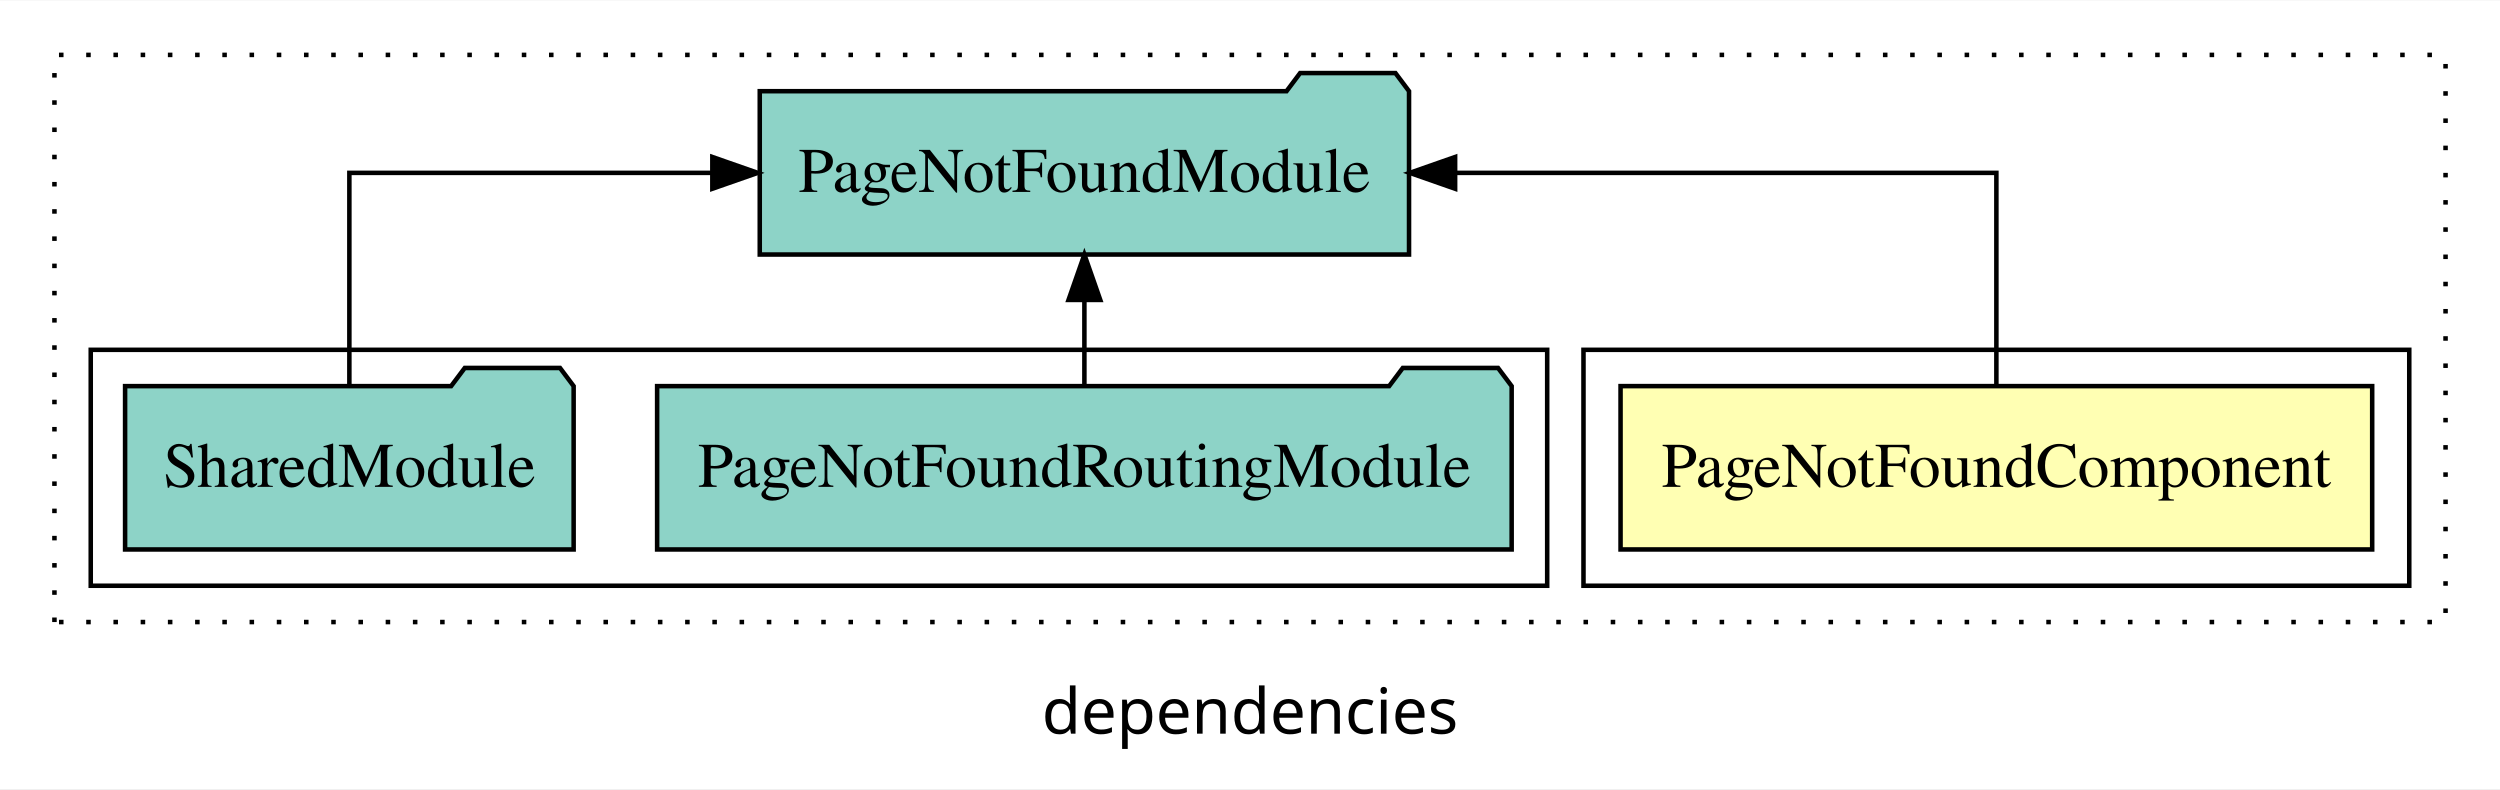
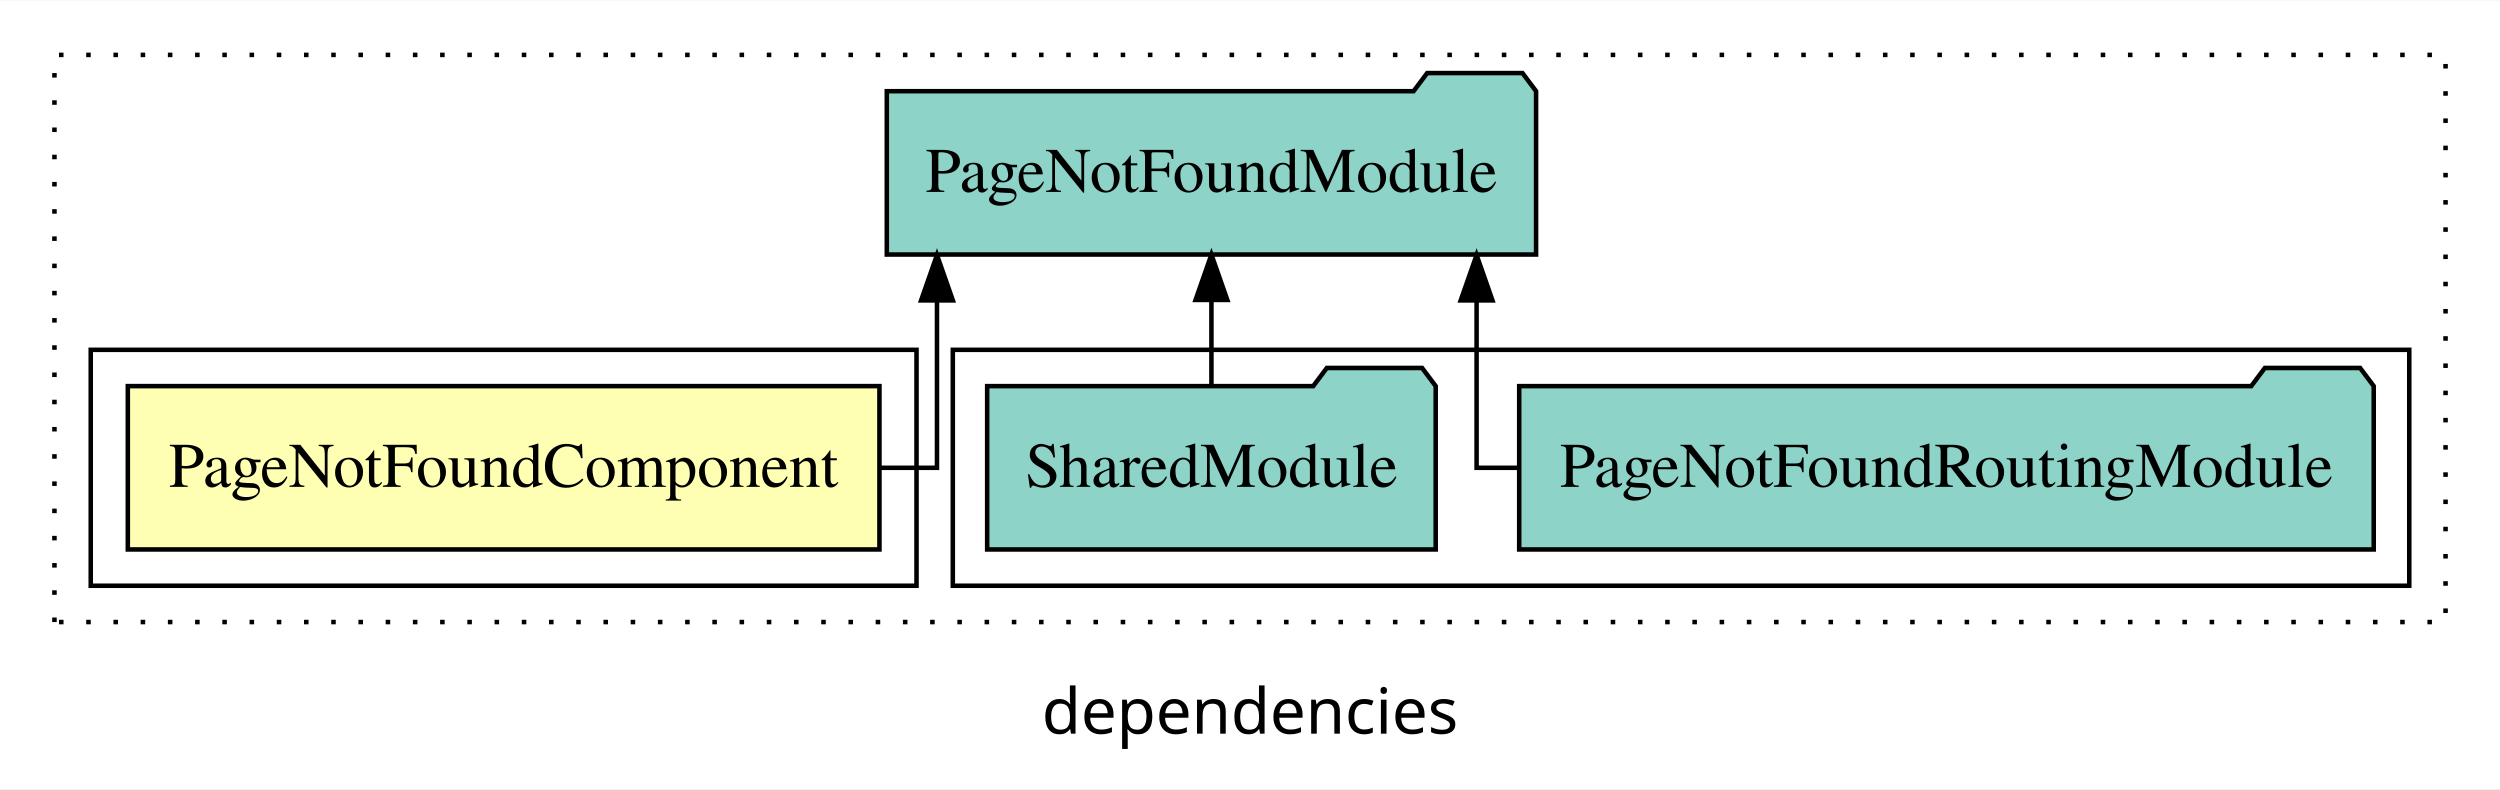
<svg xmlns="http://www.w3.org/2000/svg" width="551pt" height="174pt" viewBox="0.00 0.00 551.00 173.80">
  <g id="graph0" class="graph" transform="scale(1 1) rotate(0) translate(4 169.8)">
    <polygon fill="white" stroke="transparent" points="-4,4 -4,-169.8 547,-169.8 547,4 -4,4" />
    <text text-anchor="middle" x="271.5" y="-8.2" font-family="sans-serif" font-size="14.00">dependencies</text>
    <g id="clust1" class="cluster">
      <polygon fill="none" stroke="black" stroke-dasharray="1,5" points="8,-32.8 8,-157.8 535,-157.8 535,-32.8 8,-32.8" />
    </g>
+     <g id="clust4" class="cluster">
+       <polygon fill="none" stroke="black" points="206,-40.8 206,-92.8 527,-92.8 527,-40.8 206,-40.8" />
+     </g>
    <g id="clust2" class="cluster">
-       <polygon fill="none" stroke="black" points="345,-40.8 345,-92.8 527,-92.8 527,-40.8 345,-40.8" />
-     </g>
-     <g id="clust4" class="cluster">
-       <polygon fill="none" stroke="black" points="16,-40.8 16,-92.8 337,-92.8 337,-40.8 16,-40.8" />
+       <polygon fill="none" stroke="black" points="16,-40.8 16,-92.8 198,-92.8 198,-40.8 16,-40.8" />
    </g>
    <g id="node1" class="node">
-       <polygon fill="#ffffb3" stroke="black" points="518.83,-84.8 353.17,-84.8 353.17,-48.8 518.83,-48.8 518.83,-84.8" />
-       <text text-anchor="middle" x="436" y="-62.6" font-family="Times,serif" font-size="14.00">PageNotFoundComponent</text>
+       <polygon fill="#ffffb3" stroke="black" points="189.83,-84.8 24.17,-84.8 24.17,-48.8 189.83,-48.8 189.83,-84.8" />
+       <text text-anchor="middle" x="107" y="-62.6" font-family="Times,serif" font-size="14.00">PageNotFoundComponent</text>
    </g>
    <g id="node2" class="node">
-       <polygon fill="#8dd3c7" stroke="black" points="306.55,-149.8 303.55,-153.8 282.55,-153.8 279.55,-149.8 163.45,-149.8 163.45,-113.8 306.55,-113.8 306.55,-149.8" />
-       <text text-anchor="middle" x="235" y="-127.6" font-family="Times,serif" font-size="14.00">PageNotFoundModule</text>
+       <polygon fill="#8dd3c7" stroke="black" points="334.55,-149.8 331.55,-153.8 310.55,-153.8 307.55,-149.8 191.45,-149.8 191.45,-113.8 334.55,-113.8 334.55,-149.8" />
+       <text text-anchor="middle" x="263" y="-127.6" font-family="Times,serif" font-size="14.00">PageNotFoundModule</text>
    </g>
    <g id="edge1" class="edge">
-       <path fill="none" stroke="black" d="M436,-84.91C436,-104.14 436,-131.8 436,-131.8 436,-131.8 316.71,-131.8 316.71,-131.8" />
-       <polygon fill="black" stroke="black" points="316.71,-128.3 306.71,-131.8 316.71,-135.3 316.71,-128.3" />
+       <path fill="none" stroke="black" d="M190.02,-66.8C197.6,-66.8 202.51,-66.8 202.51,-66.8 202.51,-66.8 202.51,-103.69 202.51,-103.69" />
+       <polygon fill="black" stroke="black" points="199.01,-103.69 202.51,-113.69 206.01,-103.69 199.01,-103.69" />
    </g>
    <g id="node3" class="node">
-       <polygon fill="#8dd3c7" stroke="black" points="329.17,-84.8 326.17,-88.8 305.17,-88.8 302.17,-84.8 140.83,-84.8 140.83,-48.8 329.17,-48.8 329.17,-84.8" />
-       <text text-anchor="middle" x="235" y="-62.6" font-family="Times,serif" font-size="14.00">PageNotFoundRoutingModule</text>
+       <polygon fill="#8dd3c7" stroke="black" points="519.17,-84.8 516.17,-88.8 495.17,-88.8 492.17,-84.8 330.83,-84.8 330.83,-48.8 519.17,-48.8 519.17,-84.8" />
+       <text text-anchor="middle" x="425" y="-62.6" font-family="Times,serif" font-size="14.00">PageNotFoundRoutingModule</text>
    </g>
    <g id="edge2" class="edge">
-       <path fill="none" stroke="black" d="M235,-84.91C235,-84.91 235,-103.79 235,-103.79" />
-       <polygon fill="black" stroke="black" points="231.5,-103.79 235,-113.79 238.5,-103.79 231.5,-103.79" />
+       <path fill="none" stroke="black" d="M330.63,-66.8C324.93,-66.8 321.44,-66.8 321.44,-66.8 321.44,-66.8 321.44,-103.69 321.44,-103.69" />
+       <polygon fill="black" stroke="black" points="317.94,-103.69 321.44,-113.69 324.94,-103.69 317.94,-103.69" />
    </g>
    <g id="node4" class="node">
-       <polygon fill="#8dd3c7" stroke="black" points="122.43,-84.8 119.43,-88.8 98.43,-88.8 95.43,-84.8 23.57,-84.8 23.57,-48.8 122.43,-48.8 122.43,-84.8" />
-       <text text-anchor="middle" x="73" y="-62.6" font-family="Times,serif" font-size="14.00">SharedModule</text>
+       <polygon fill="#8dd3c7" stroke="black" points="312.43,-84.8 309.43,-88.8 288.43,-88.8 285.43,-84.8 213.57,-84.8 213.57,-48.8 312.43,-48.8 312.43,-84.8" />
+       <text text-anchor="middle" x="263" y="-62.6" font-family="Times,serif" font-size="14.00">SharedModule</text>
    </g>
    <g id="edge3" class="edge">
-       <path fill="none" stroke="black" d="M73,-84.91C73,-104.14 73,-131.8 73,-131.8 73,-131.8 153,-131.8 153,-131.8" />
-       <polygon fill="black" stroke="black" points="153,-135.3 163,-131.8 153,-128.3 153,-135.3" />
+       <path fill="none" stroke="black" d="M263,-84.91C263,-84.91 263,-103.79 263,-103.79" />
+       <polygon fill="black" stroke="black" points="259.5,-103.79 263,-113.79 266.5,-103.79 259.5,-103.79" />
    </g>
  </g>
</svg>
